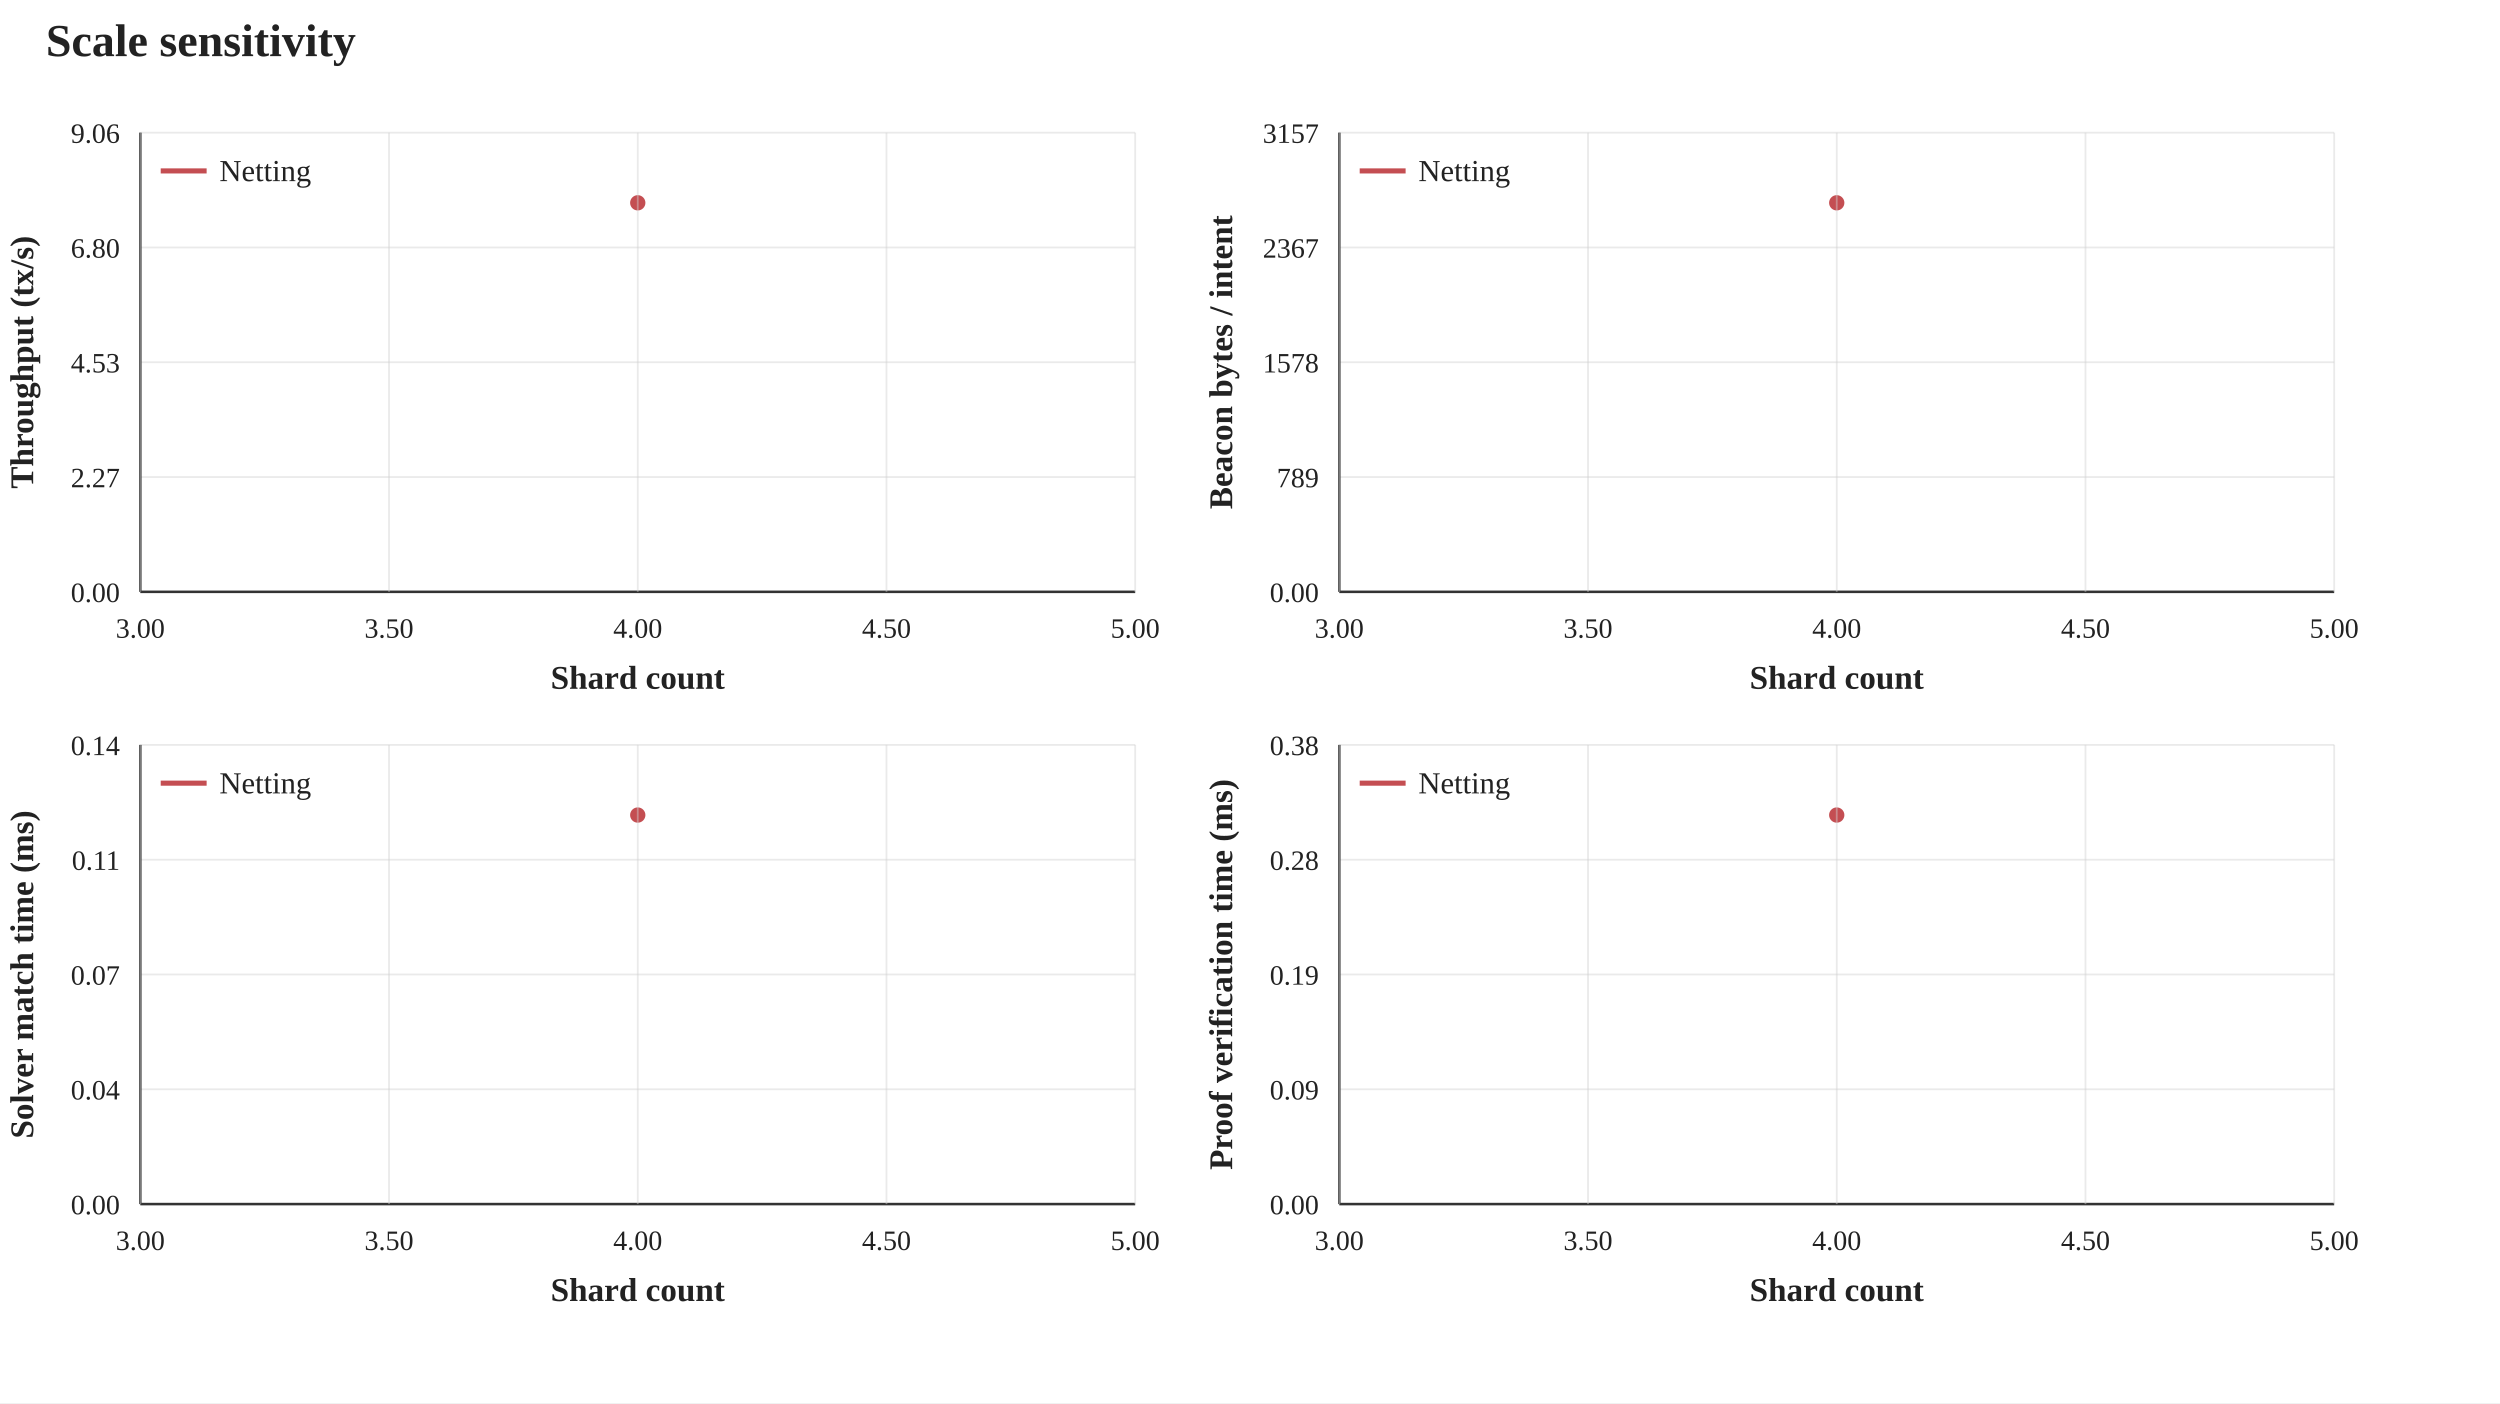
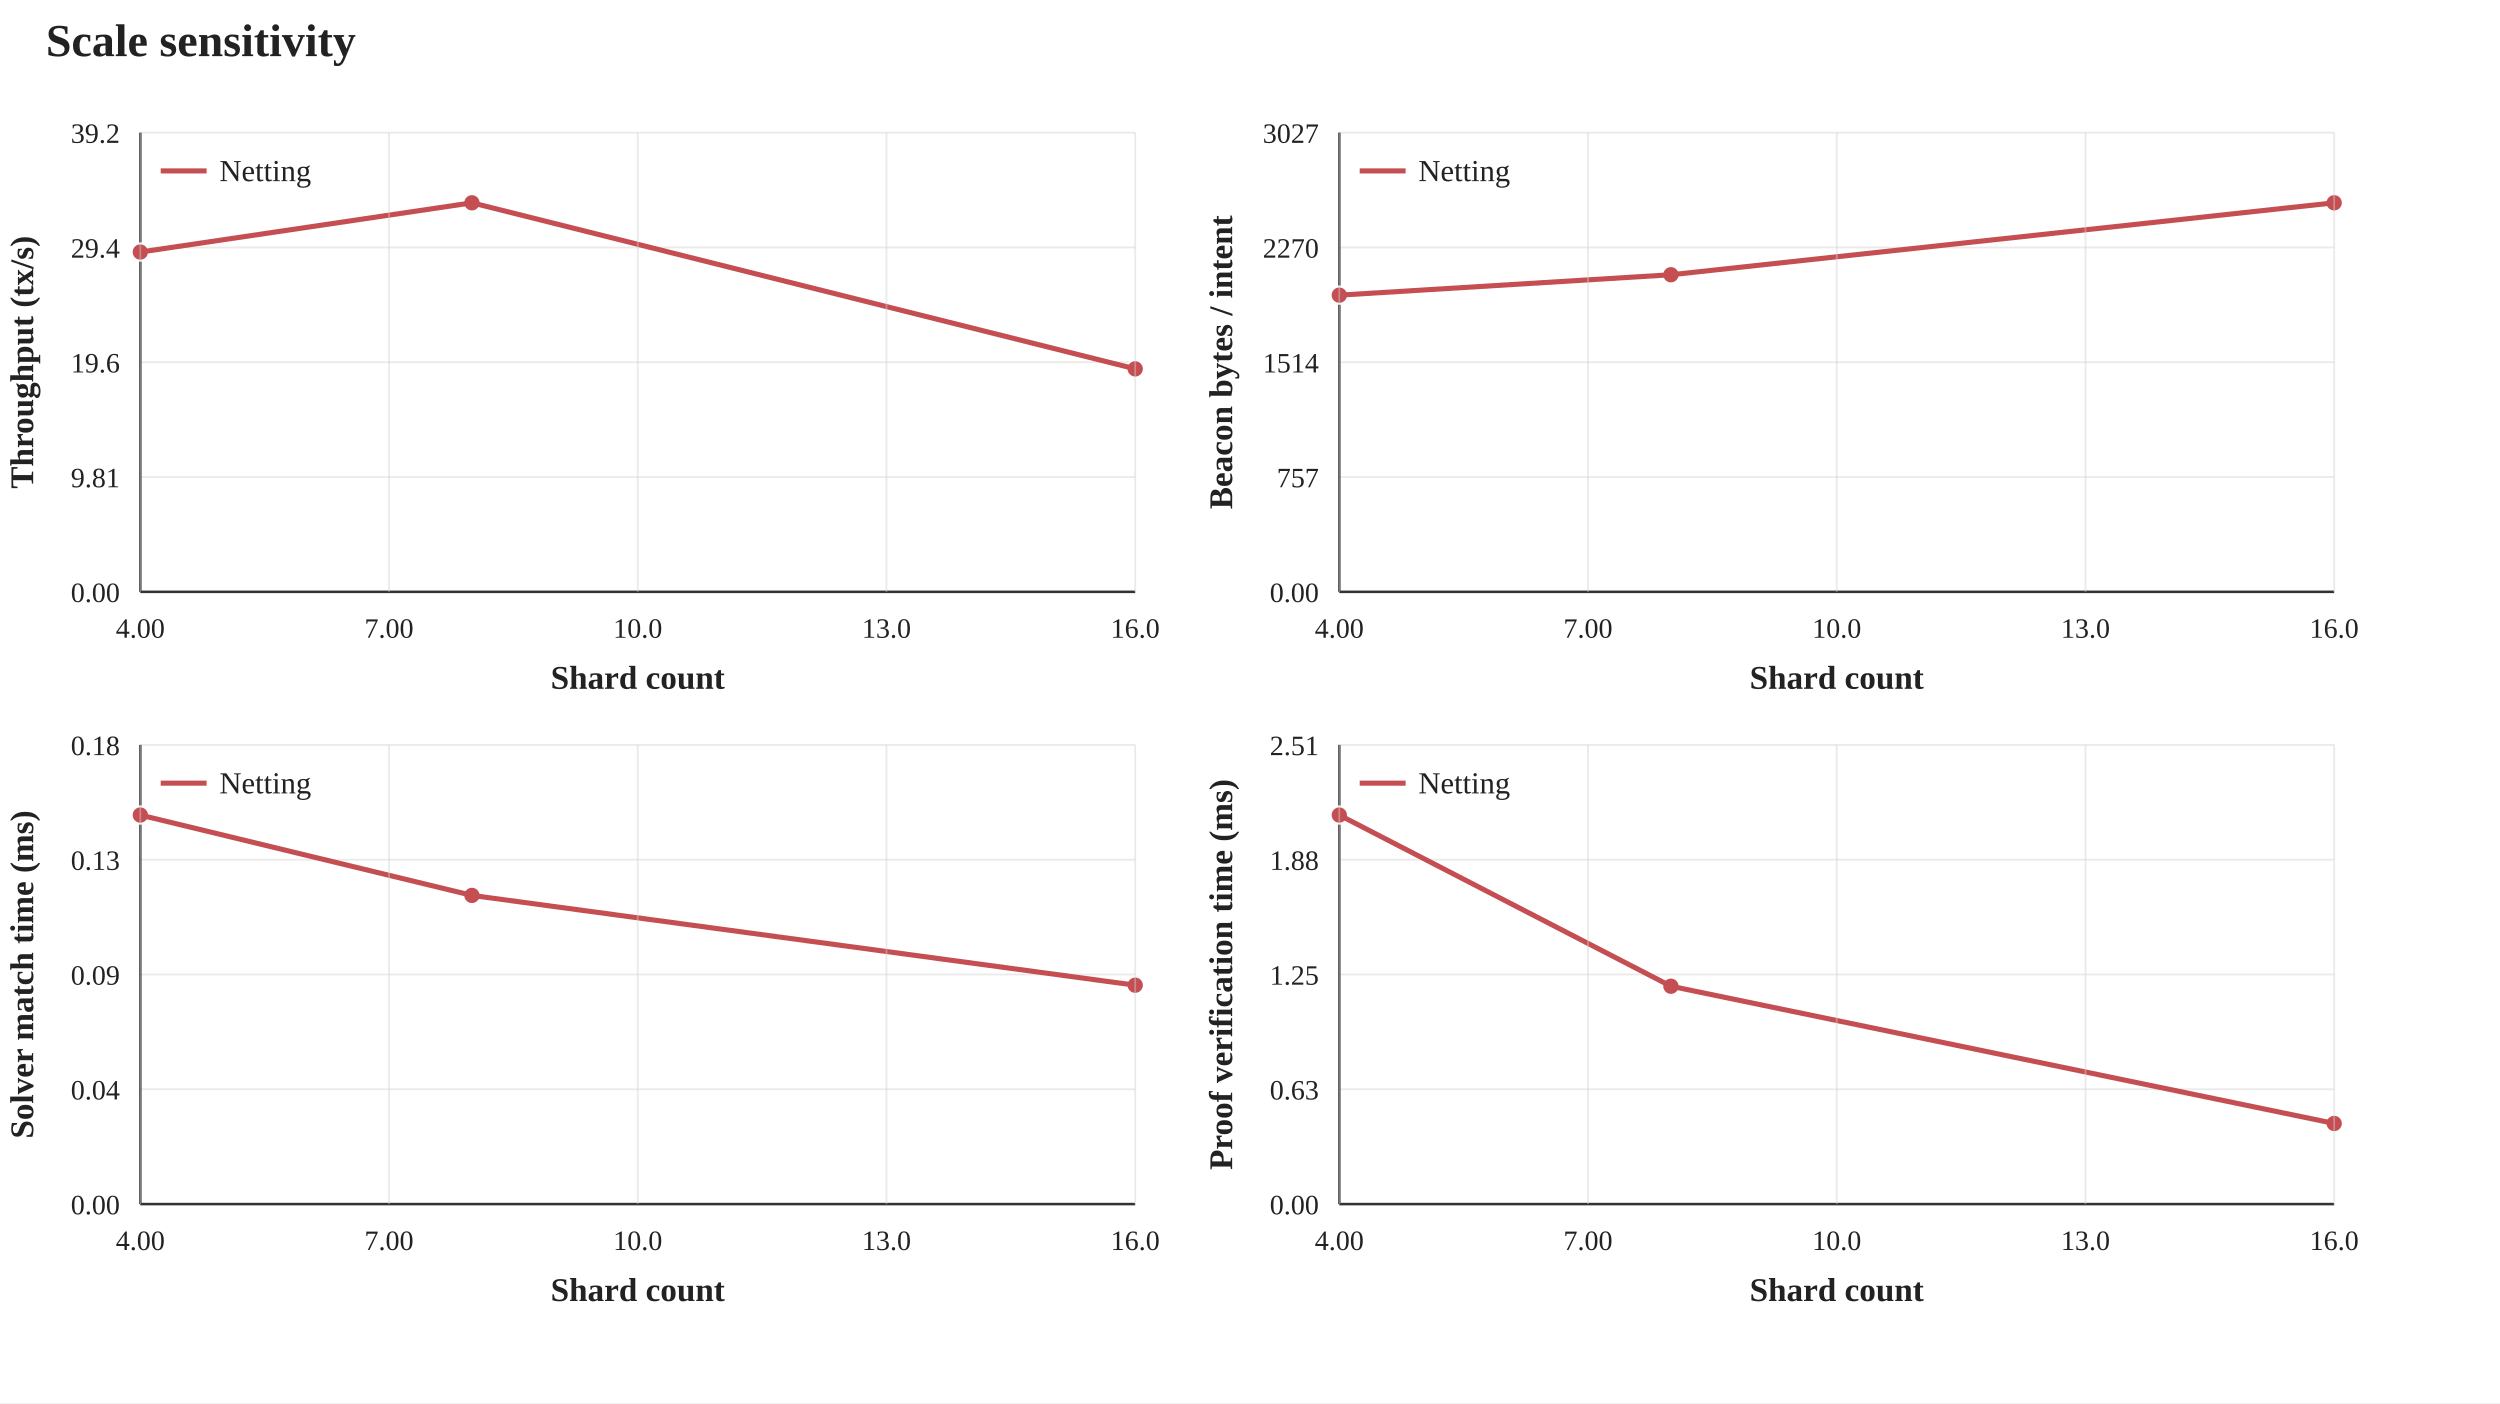
<svg xmlns="http://www.w3.org/2000/svg" width="980" height="550" viewBox="0 0 980 550">
  <rect width="100%" height="100%" fill="white" />
  <style>
text{font-family:'Times New Roman',DejaVu Serif,serif;fill:#222}
.axis{stroke:#333;stroke-width:1}
.grid{stroke:#D0D0D0;stroke-width:0.7;opacity:0.45}
.tick{font-size:11px}
.label{font-size:13px;font-weight:600}
.legend{font-size:12px}
</style>
  <text x="18" y="22" font-size="18" font-weight="700">Scale sensitivity</text>
  <line class="grid" x1="55" y1="232.0" x2="445" y2="232.0" />
  <text class="tick" x="47" y="236.0" text-anchor="end">0.00</text>
  <line class="grid" x1="55" y1="187.0" x2="445" y2="187.0" />
-   <text class="tick" x="47" y="191.0" text-anchor="end">2.27</text>
+   <text class="tick" x="47" y="191.0" text-anchor="end">9.81</text>
  <line class="grid" x1="55" y1="142.0" x2="445" y2="142.0" />
-   <text class="tick" x="47" y="146.0" text-anchor="end">4.53</text>
+   <text class="tick" x="47" y="146.0" text-anchor="end">19.6</text>
  <line class="grid" x1="55" y1="97.0" x2="445" y2="97.0" />
-   <text class="tick" x="47" y="101.0" text-anchor="end">6.80</text>
+   <text class="tick" x="47" y="101.0" text-anchor="end">29.4</text>
  <line class="grid" x1="55" y1="52.0" x2="445" y2="52.0" />
-   <text class="tick" x="47" y="56.0" text-anchor="end">9.06</text>
+   <text class="tick" x="47" y="56.0" text-anchor="end">39.2</text>
  <line class="axis" x1="55" y1="232" x2="445" y2="232" />
  <line class="axis" x1="55" y1="52" x2="55" y2="232" />
  <text class="label" x="250.0" y="270" text-anchor="middle">Shard count</text>
  <text class="label" transform="translate(13,142.0) rotate(-90)" text-anchor="middle">Throughput (tx/s)</text>
-   <circle cx="250.0" cy="79.5" r="3.4" fill="#C44E52" stroke="white" stroke-width="0.8" />
+   <circle cx="55.0" cy="98.8" r="3.4" fill="#C44E52" stroke="white" stroke-width="0.8" />
+   <circle cx="185.0" cy="79.5" r="3.4" fill="#C44E52" stroke="white" stroke-width="0.8" />
+   <circle cx="445.0" cy="144.6" r="3.4" fill="#C44E52" stroke="white" stroke-width="0.8" />
+   <polyline points="55.0,98.8 185.0,79.5 445.0,144.6" fill="none" stroke="#C44E52" stroke-width="2" />
  <line x1="63" y1="67" x2="81" y2="67" stroke="#C44E52" stroke-width="2" />
  <text class="legend" x="86" y="71">Netting</text>
  <line class="grid" x1="55.0" y1="52" x2="55.0" y2="232" />
-   <text class="tick" x="55.0" y="250" text-anchor="middle">3.00</text>
+   <text class="tick" x="55.0" y="250" text-anchor="middle">4.00</text>
  <line class="grid" x1="152.5" y1="52" x2="152.5" y2="232" />
-   <text class="tick" x="152.5" y="250" text-anchor="middle">3.50</text>
+   <text class="tick" x="152.5" y="250" text-anchor="middle">7.00</text>
  <line class="grid" x1="250.0" y1="52" x2="250.0" y2="232" />
-   <text class="tick" x="250.0" y="250" text-anchor="middle">4.00</text>
+   <text class="tick" x="250.0" y="250" text-anchor="middle">10.0</text>
  <line class="grid" x1="347.5" y1="52" x2="347.5" y2="232" />
-   <text class="tick" x="347.5" y="250" text-anchor="middle">4.50</text>
+   <text class="tick" x="347.5" y="250" text-anchor="middle">13.0</text>
  <line class="grid" x1="445.0" y1="52" x2="445.0" y2="232" />
-   <text class="tick" x="445.0" y="250" text-anchor="middle">5.00</text>
+   <text class="tick" x="445.0" y="250" text-anchor="middle">16.0</text>
  <line class="grid" x1="525" y1="232.0" x2="915" y2="232.0" />
  <text class="tick" x="517" y="236.0" text-anchor="end">0.00</text>
  <line class="grid" x1="525" y1="187.0" x2="915" y2="187.0" />
-   <text class="tick" x="517" y="191.0" text-anchor="end">789</text>
+   <text class="tick" x="517" y="191.0" text-anchor="end">757</text>
  <line class="grid" x1="525" y1="142.0" x2="915" y2="142.0" />
-   <text class="tick" x="517" y="146.0" text-anchor="end">1578</text>
+   <text class="tick" x="517" y="146.0" text-anchor="end">1514</text>
  <line class="grid" x1="525" y1="97.0" x2="915" y2="97.0" />
-   <text class="tick" x="517" y="101.0" text-anchor="end">2367</text>
+   <text class="tick" x="517" y="101.0" text-anchor="end">2270</text>
  <line class="grid" x1="525" y1="52.0" x2="915" y2="52.0" />
-   <text class="tick" x="517" y="56.0" text-anchor="end">3157</text>
+   <text class="tick" x="517" y="56.0" text-anchor="end">3027</text>
  <line class="axis" x1="525" y1="232" x2="915" y2="232" />
  <line class="axis" x1="525" y1="52" x2="525" y2="232" />
  <text class="label" x="720.0" y="270" text-anchor="middle">Shard count</text>
  <text class="label" transform="translate(483,142.0) rotate(-90)" text-anchor="middle">Beacon bytes / intent</text>
-   <circle cx="720.0" cy="79.5" r="3.4" fill="#C44E52" stroke="white" stroke-width="0.8" />
+   <circle cx="525.0" cy="115.7" r="3.4" fill="#C44E52" stroke="white" stroke-width="0.8" />
+   <circle cx="655.0" cy="107.7" r="3.4" fill="#C44E52" stroke="white" stroke-width="0.8" />
+   <circle cx="915.0" cy="79.5" r="3.4" fill="#C44E52" stroke="white" stroke-width="0.8" />
+   <polyline points="525.0,115.7 655.0,107.7 915.0,79.5" fill="none" stroke="#C44E52" stroke-width="2" />
  <line x1="533" y1="67" x2="551" y2="67" stroke="#C44E52" stroke-width="2" />
  <text class="legend" x="556" y="71">Netting</text>
  <line class="grid" x1="525.0" y1="52" x2="525.0" y2="232" />
-   <text class="tick" x="525.0" y="250" text-anchor="middle">3.00</text>
+   <text class="tick" x="525.0" y="250" text-anchor="middle">4.00</text>
  <line class="grid" x1="622.5" y1="52" x2="622.5" y2="232" />
-   <text class="tick" x="622.5" y="250" text-anchor="middle">3.50</text>
+   <text class="tick" x="622.5" y="250" text-anchor="middle">7.00</text>
  <line class="grid" x1="720.0" y1="52" x2="720.0" y2="232" />
-   <text class="tick" x="720.0" y="250" text-anchor="middle">4.00</text>
+   <text class="tick" x="720.0" y="250" text-anchor="middle">10.0</text>
  <line class="grid" x1="817.5" y1="52" x2="817.5" y2="232" />
-   <text class="tick" x="817.5" y="250" text-anchor="middle">4.50</text>
+   <text class="tick" x="817.5" y="250" text-anchor="middle">13.0</text>
  <line class="grid" x1="915.0" y1="52" x2="915.0" y2="232" />
-   <text class="tick" x="915.0" y="250" text-anchor="middle">5.00</text>
+   <text class="tick" x="915.0" y="250" text-anchor="middle">16.0</text>
  <line class="grid" x1="55" y1="472.0" x2="445" y2="472.0" />
  <text class="tick" x="47" y="476.0" text-anchor="end">0.00</text>
  <line class="grid" x1="55" y1="427.0" x2="445" y2="427.0" />
  <text class="tick" x="47" y="431.0" text-anchor="end">0.04</text>
  <line class="grid" x1="55" y1="382.0" x2="445" y2="382.0" />
-   <text class="tick" x="47" y="386.0" text-anchor="end">0.07</text>
+   <text class="tick" x="47" y="386.0" text-anchor="end">0.09</text>
  <line class="grid" x1="55" y1="337.0" x2="445" y2="337.0" />
-   <text class="tick" x="47" y="341.0" text-anchor="end">0.11</text>
+   <text class="tick" x="47" y="341.0" text-anchor="end">0.13</text>
  <line class="grid" x1="55" y1="292.0" x2="445" y2="292.0" />
-   <text class="tick" x="47" y="296.0" text-anchor="end">0.14</text>
+   <text class="tick" x="47" y="296.0" text-anchor="end">0.18</text>
  <line class="axis" x1="55" y1="472" x2="445" y2="472" />
  <line class="axis" x1="55" y1="292" x2="55" y2="472" />
  <text class="label" x="250.0" y="510" text-anchor="middle">Shard count</text>
  <text class="label" transform="translate(13,382.0) rotate(-90)" text-anchor="middle">Solver match time (ms)</text>
-   <circle cx="250.0" cy="319.5" r="3.4" fill="#C44E52" stroke="white" stroke-width="0.8" />
+   <circle cx="55.0" cy="319.5" r="3.4" fill="#C44E52" stroke="white" stroke-width="0.8" />
+   <circle cx="185.0" cy="351.0" r="3.4" fill="#C44E52" stroke="white" stroke-width="0.8" />
+   <circle cx="445.0" cy="386.2" r="3.4" fill="#C44E52" stroke="white" stroke-width="0.8" />
+   <polyline points="55.0,319.5 185.0,351.0 445.0,386.2" fill="none" stroke="#C44E52" stroke-width="2" />
  <line x1="63" y1="307" x2="81" y2="307" stroke="#C44E52" stroke-width="2" />
  <text class="legend" x="86" y="311">Netting</text>
  <line class="grid" x1="55.0" y1="292" x2="55.0" y2="472" />
-   <text class="tick" x="55.0" y="490" text-anchor="middle">3.00</text>
+   <text class="tick" x="55.0" y="490" text-anchor="middle">4.00</text>
  <line class="grid" x1="152.5" y1="292" x2="152.5" y2="472" />
-   <text class="tick" x="152.5" y="490" text-anchor="middle">3.50</text>
+   <text class="tick" x="152.5" y="490" text-anchor="middle">7.00</text>
  <line class="grid" x1="250.0" y1="292" x2="250.0" y2="472" />
-   <text class="tick" x="250.0" y="490" text-anchor="middle">4.00</text>
+   <text class="tick" x="250.0" y="490" text-anchor="middle">10.0</text>
  <line class="grid" x1="347.5" y1="292" x2="347.5" y2="472" />
-   <text class="tick" x="347.5" y="490" text-anchor="middle">4.50</text>
+   <text class="tick" x="347.5" y="490" text-anchor="middle">13.0</text>
  <line class="grid" x1="445.0" y1="292" x2="445.0" y2="472" />
-   <text class="tick" x="445.0" y="490" text-anchor="middle">5.00</text>
+   <text class="tick" x="445.0" y="490" text-anchor="middle">16.0</text>
  <line class="grid" x1="525" y1="472.0" x2="915" y2="472.0" />
  <text class="tick" x="517" y="476.0" text-anchor="end">0.00</text>
  <line class="grid" x1="525" y1="427.0" x2="915" y2="427.0" />
-   <text class="tick" x="517" y="431.0" text-anchor="end">0.09</text>
+   <text class="tick" x="517" y="431.0" text-anchor="end">0.63</text>
  <line class="grid" x1="525" y1="382.0" x2="915" y2="382.0" />
-   <text class="tick" x="517" y="386.0" text-anchor="end">0.19</text>
+   <text class="tick" x="517" y="386.0" text-anchor="end">1.25</text>
  <line class="grid" x1="525" y1="337.0" x2="915" y2="337.0" />
-   <text class="tick" x="517" y="341.0" text-anchor="end">0.28</text>
+   <text class="tick" x="517" y="341.0" text-anchor="end">1.88</text>
  <line class="grid" x1="525" y1="292.0" x2="915" y2="292.0" />
-   <text class="tick" x="517" y="296.0" text-anchor="end">0.38</text>
+   <text class="tick" x="517" y="296.0" text-anchor="end">2.51</text>
  <line class="axis" x1="525" y1="472" x2="915" y2="472" />
  <line class="axis" x1="525" y1="292" x2="525" y2="472" />
  <text class="label" x="720.0" y="510" text-anchor="middle">Shard count</text>
  <text class="label" transform="translate(483,382.0) rotate(-90)" text-anchor="middle">Proof verification time (ms)</text>
-   <circle cx="720.0" cy="319.5" r="3.4" fill="#C44E52" stroke="white" stroke-width="0.8" />
+   <circle cx="525.0" cy="319.5" r="3.4" fill="#C44E52" stroke="white" stroke-width="0.8" />
+   <circle cx="655.0" cy="386.6" r="3.4" fill="#C44E52" stroke="white" stroke-width="0.8" />
+   <circle cx="915.0" cy="440.4" r="3.4" fill="#C44E52" stroke="white" stroke-width="0.8" />
+   <polyline points="525.0,319.5 655.0,386.6 915.0,440.4" fill="none" stroke="#C44E52" stroke-width="2" />
  <line x1="533" y1="307" x2="551" y2="307" stroke="#C44E52" stroke-width="2" />
  <text class="legend" x="556" y="311">Netting</text>
  <line class="grid" x1="525.0" y1="292" x2="525.0" y2="472" />
-   <text class="tick" x="525.0" y="490" text-anchor="middle">3.00</text>
+   <text class="tick" x="525.0" y="490" text-anchor="middle">4.00</text>
  <line class="grid" x1="622.5" y1="292" x2="622.5" y2="472" />
-   <text class="tick" x="622.5" y="490" text-anchor="middle">3.50</text>
+   <text class="tick" x="622.5" y="490" text-anchor="middle">7.00</text>
  <line class="grid" x1="720.0" y1="292" x2="720.0" y2="472" />
-   <text class="tick" x="720.0" y="490" text-anchor="middle">4.00</text>
+   <text class="tick" x="720.0" y="490" text-anchor="middle">10.0</text>
  <line class="grid" x1="817.5" y1="292" x2="817.5" y2="472" />
-   <text class="tick" x="817.5" y="490" text-anchor="middle">4.50</text>
+   <text class="tick" x="817.5" y="490" text-anchor="middle">13.0</text>
  <line class="grid" x1="915.0" y1="292" x2="915.0" y2="472" />
-   <text class="tick" x="915.0" y="490" text-anchor="middle">5.00</text>
+   <text class="tick" x="915.0" y="490" text-anchor="middle">16.0</text>
</svg>
